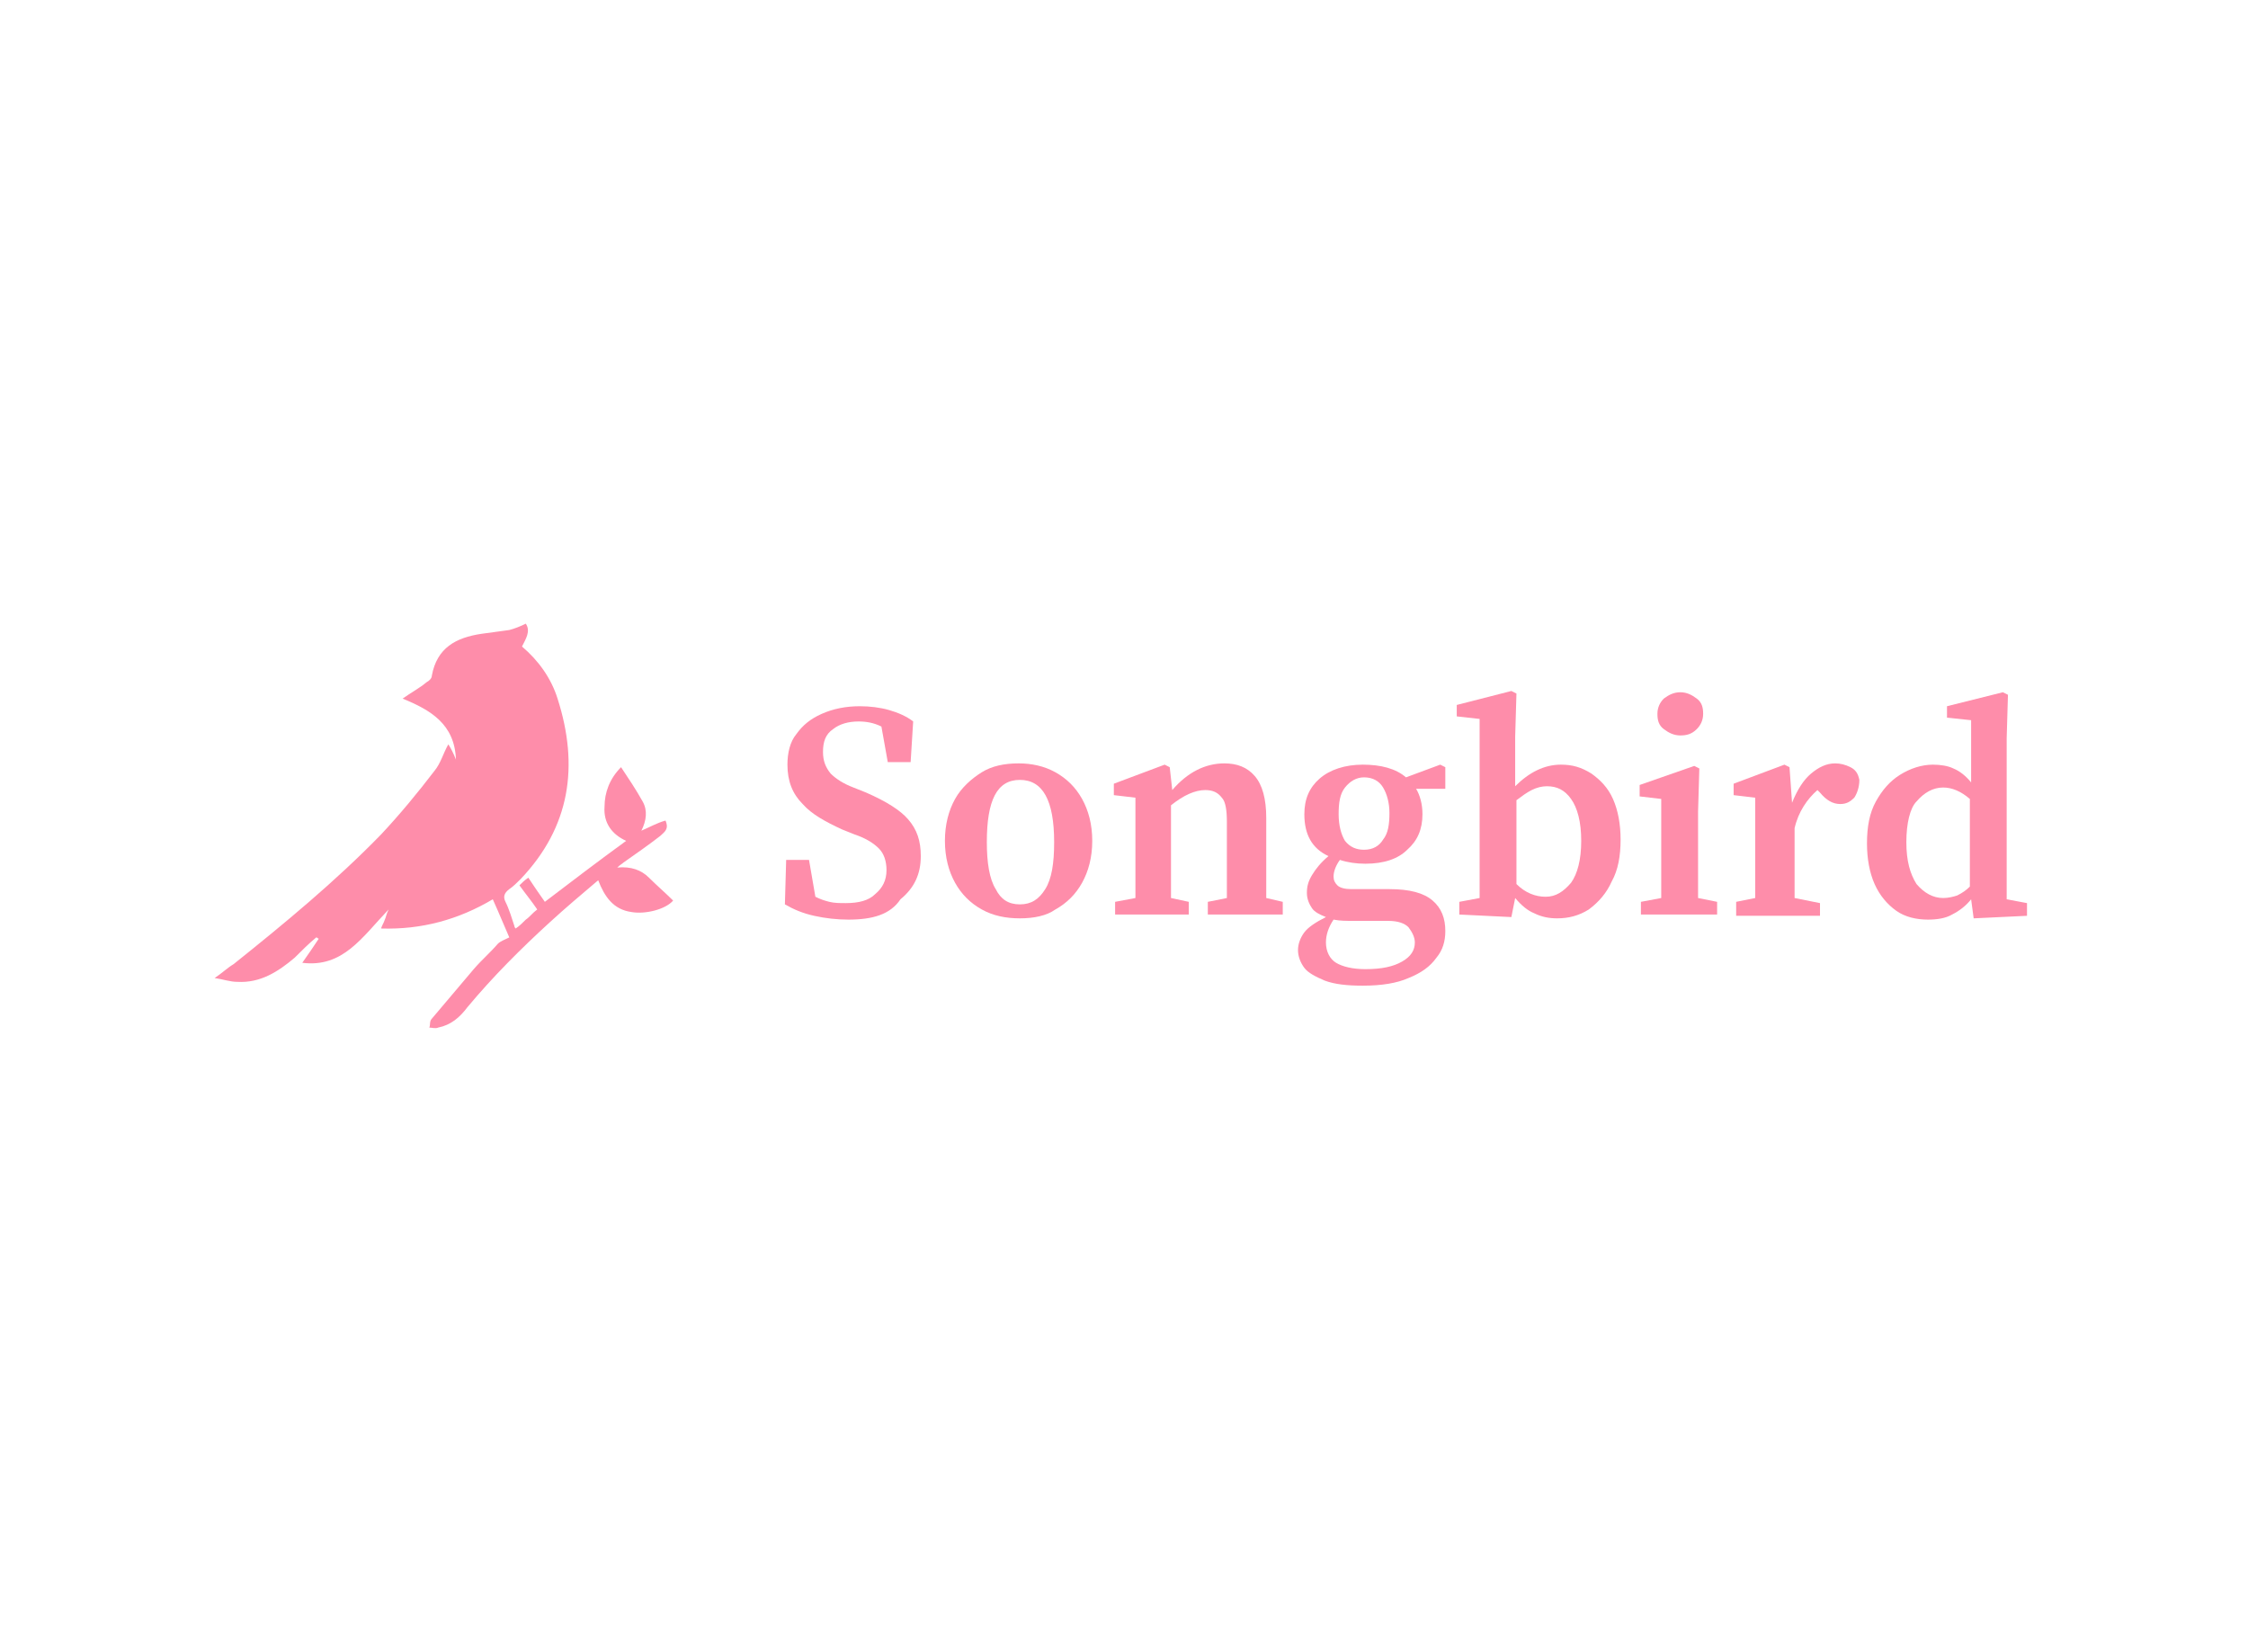
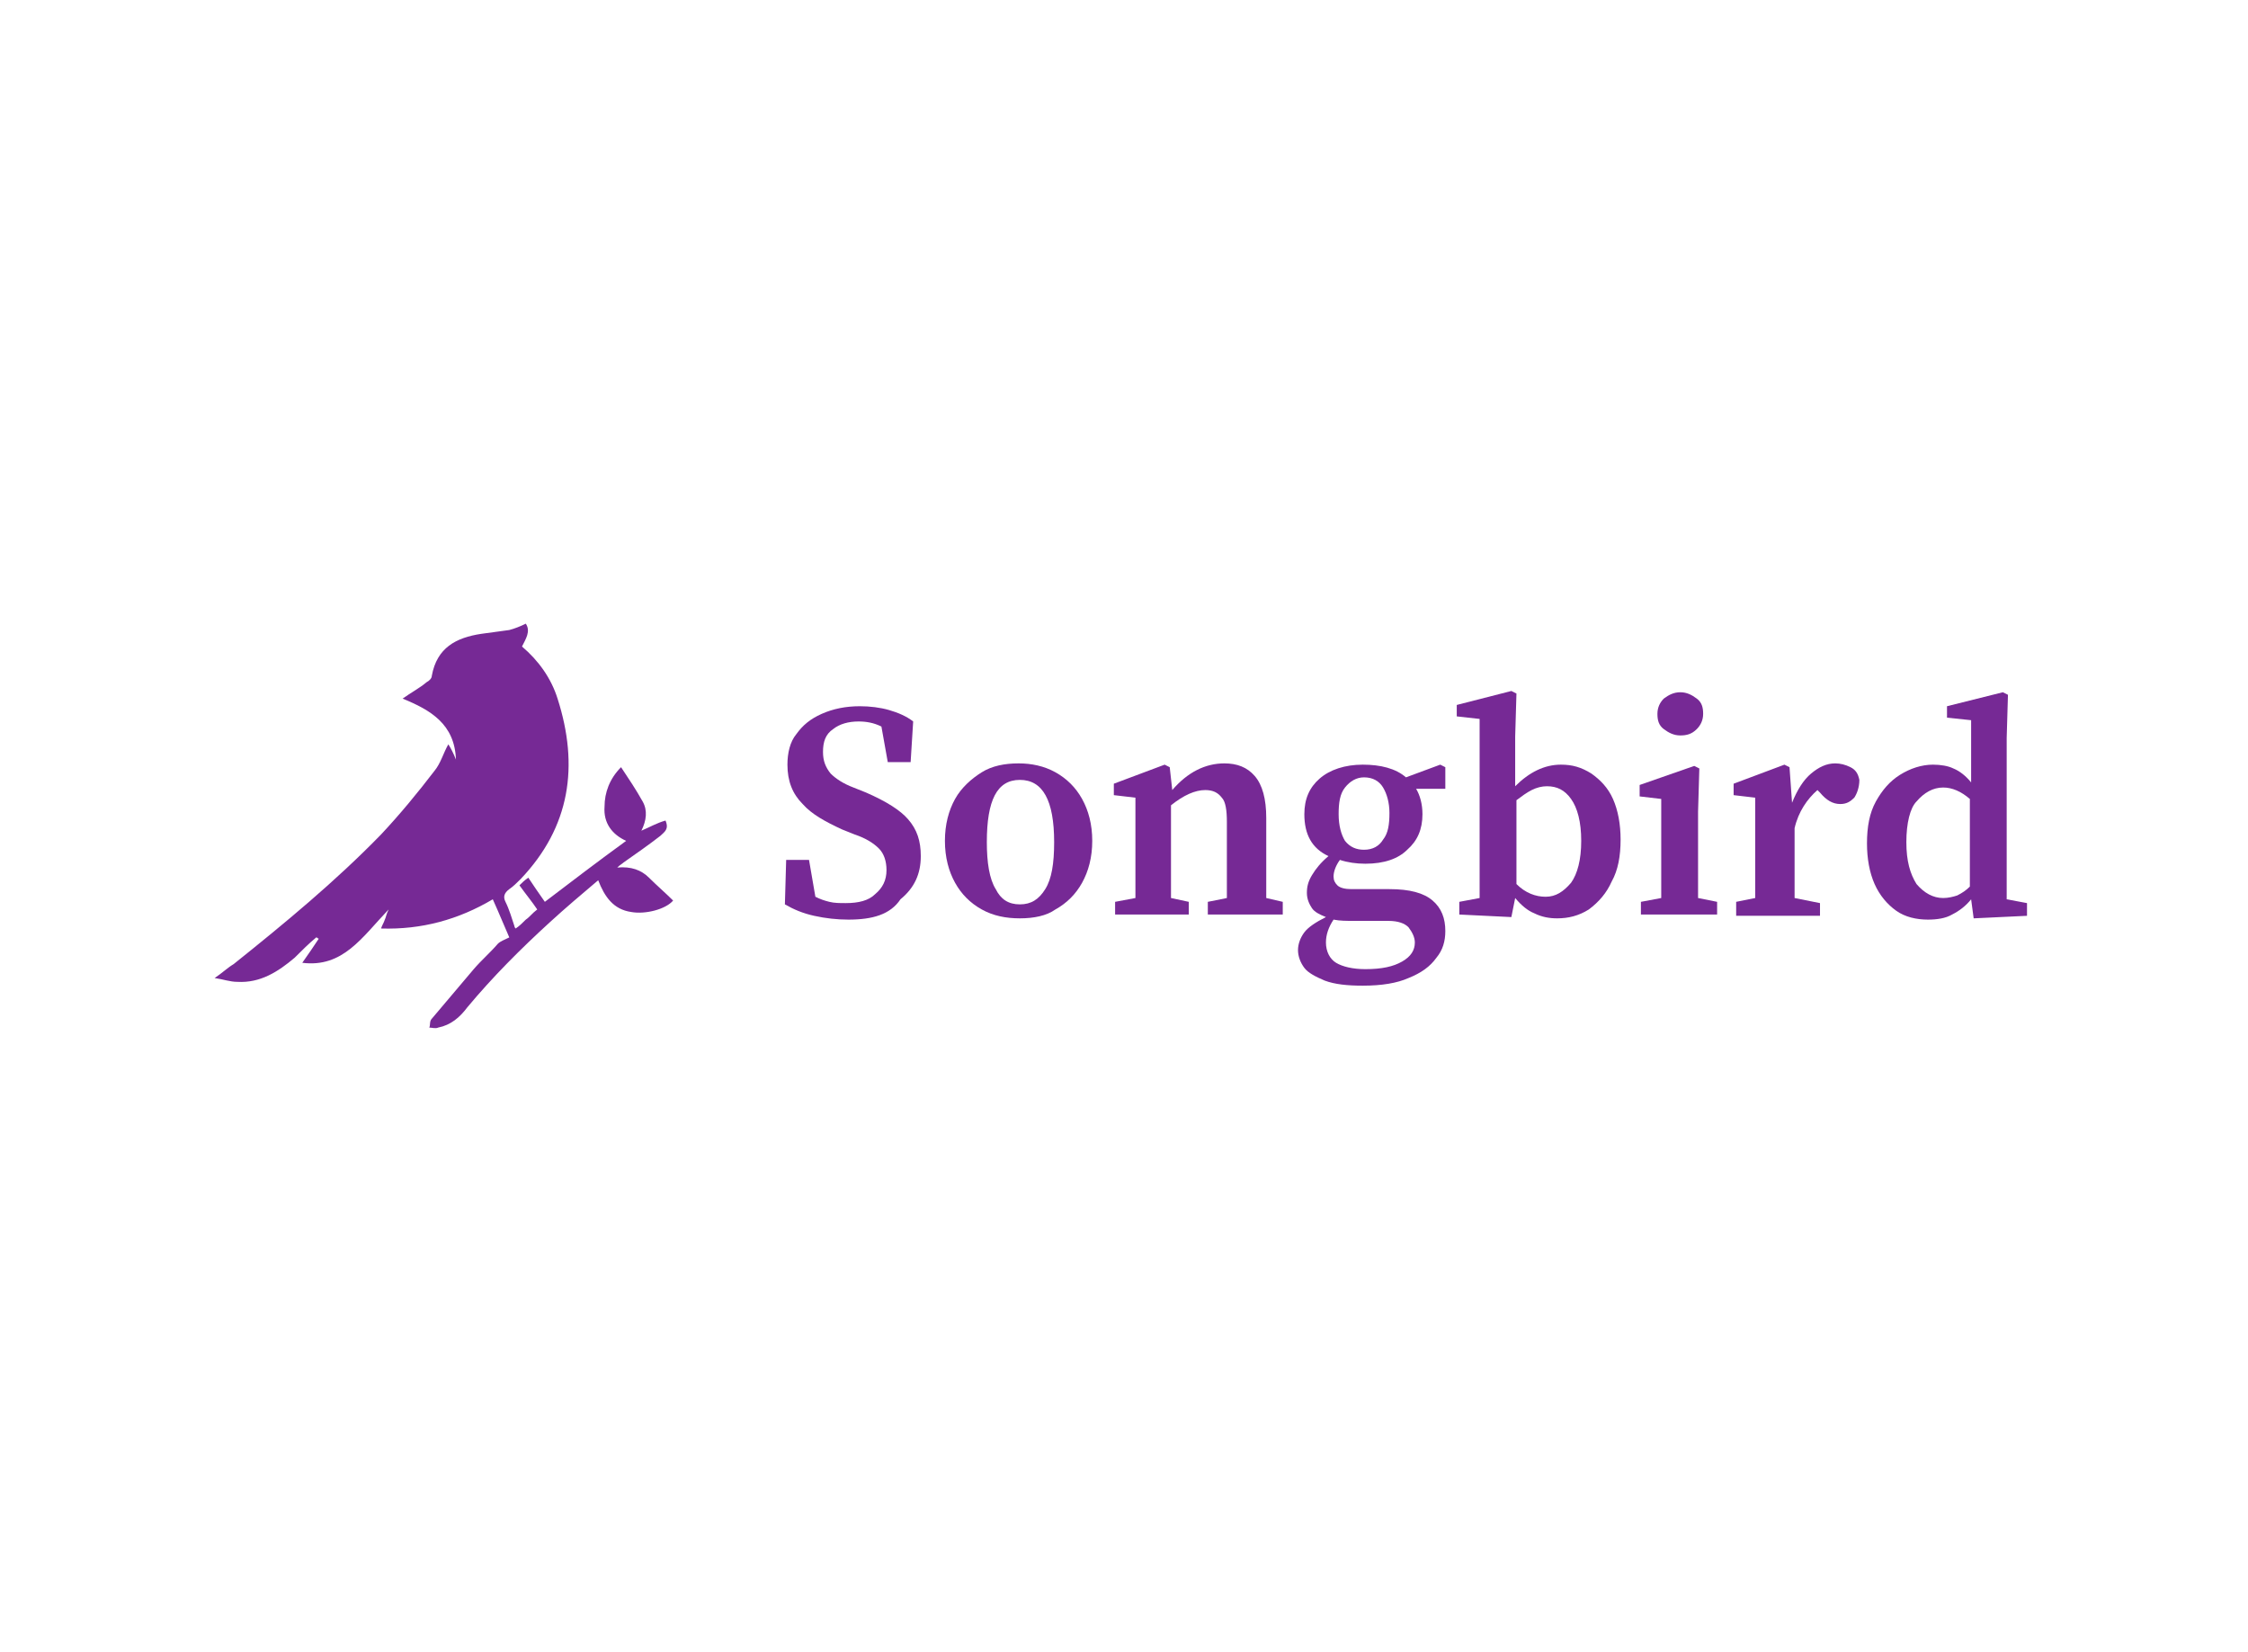
<svg xmlns="http://www.w3.org/2000/svg" version="1.0" id="katman_1" x="0px" y="0px" viewBox="0 0 177 130" style="enable-background:new 0 0 177 130;" xml:space="preserve">
  <style type="text/css">
- 	.st0{fill:#fe8daa;}
+ 	.st0{fill:#762995;}
</style>
  <path class="st0" d="M23.8,75.8c0.5-0.7,0.9-1.3,1.3-1.9c-0.1,0-0.1-0.1-0.2-0.1c-0.6,0.5-1.1,1-1.7,1.6c-1.3,1.1-2.7,2-4.5,1.9  c-0.6,0-1.1-0.2-1.8-0.3c0.6-0.4,1-0.8,1.5-1.1c4-3.2,8-6.5,11.6-10.2c1.5-1.6,2.9-3.3,4.2-5c0.5-0.6,0.7-1.4,1.1-2.1  c0.2,0.3,0.4,0.7,0.6,1.2c-0.1-2.8-2-3.9-4.2-4.8c0.7-0.5,1.3-0.8,1.9-1.3c0.2-0.1,0.4-0.3,0.4-0.5c0.4-2.2,1.9-3,3.9-3.3  c0.7-0.1,1.5-0.2,2.2-0.3c0.4-0.1,0.9-0.3,1.3-0.5c0.4,0.6,0,1.2-0.3,1.8c1.3,1.1,2.3,2.5,2.8,4.1c1.7,5.3,1,10.1-2.9,14.2  c-0.3,0.3-0.6,0.6-0.9,0.8c-0.4,0.3-0.5,0.6-0.3,1c0.3,0.6,0.5,1.3,0.7,1.9c0,0,0,0.1,0.1,0.2c0.3-0.2,0.5-0.4,0.8-0.7  c0.3-0.2,0.5-0.5,0.9-0.8c-0.4-0.6-0.9-1.2-1.4-1.9c0.2-0.2,0.4-0.4,0.7-0.6c0.4,0.6,0.8,1.2,1.3,1.9c2.1-1.6,4.2-3.2,6.4-4.8  c-1.1-0.5-1.8-1.4-1.7-2.7c0-1.1,0.4-2.2,1.3-3.1c0.6,0.9,1.2,1.8,1.7,2.7c0.4,0.7,0.3,1.5-0.1,2.3c0.7-0.3,1.2-0.6,1.9-0.8  c0.3,0.7-0.1,0.9-0.4,1.2c-0.9,0.7-1.9,1.4-2.9,2.1c-0.1,0.1-0.3,0.2-0.5,0.4c1.1-0.1,1.9,0.2,2.5,0.8c0.6,0.6,1.3,1.2,1.9,1.8  c-0.6,0.7-2.2,1.1-3.3,0.9c-1.4-0.2-2.1-1.2-2.6-2.5c-1.3,1.1-2.6,2.2-3.8,3.3c-2.3,2.1-4.5,4.3-6.5,6.7c-0.6,0.8-1.3,1.4-2.3,1.6  c-0.2,0.1-0.5,0-0.7,0c0.1-0.2,0-0.5,0.2-0.7c1.1-1.3,2.2-2.6,3.3-3.9c0.6-0.7,1.3-1.3,1.9-2c0.2-0.2,0.5-0.3,0.9-0.5  c-0.4-0.9-0.8-1.9-1.3-3c-2.7,1.6-5.6,2.4-8.8,2.3c0.1-0.3,0.2-0.4,0.3-0.7c0.1-0.2,0.1-0.4,0.3-0.8C28.5,73.8,27,76.2,23.8,75.8z" />
  <path class="st0" d="M66.8,72.4c-0.9,0-1.8-0.1-2.7-0.3c-0.9-0.2-1.6-0.5-2.3-0.9l0.1-3.5h1.8l0.5,2.9c0.4,0.2,0.7,0.3,1.1,0.4  c0.4,0.1,0.8,0.1,1.3,0.1c1,0,1.8-0.2,2.3-0.7c0.6-0.5,0.9-1.1,0.9-1.9c0-0.7-0.2-1.3-0.6-1.7c-0.4-0.4-1-0.8-1.9-1.1l-1-0.4  c-1.3-0.6-2.4-1.2-3.1-2c-0.8-0.8-1.2-1.8-1.2-3.1c0-0.9,0.2-1.8,0.7-2.4c0.5-0.7,1.1-1.2,2-1.6c0.9-0.4,1.9-0.6,3-0.6  c0.8,0,1.6,0.1,2.3,0.3s1.4,0.5,1.9,0.9l-0.2,3.2h-1.8l-0.5-2.8c-0.6-0.3-1.2-0.4-1.8-0.4c-0.8,0-1.5,0.2-2,0.6  c-0.6,0.4-0.8,1-0.8,1.8c0,0.7,0.2,1.2,0.6,1.7c0.4,0.4,1,0.8,1.8,1.1l1,0.4c1.6,0.7,2.7,1.4,3.3,2.1c0.7,0.8,1,1.7,1,2.9  c0,1.4-0.5,2.5-1.6,3.4C70.1,72,68.7,72.4,66.8,72.4z" />
  <path class="st0" d="M80.3,72.3c-1.1,0-2.1-0.2-3-0.7c-0.9-0.5-1.6-1.2-2.1-2.1c-0.5-0.9-0.8-2-0.8-3.3c0-1.3,0.3-2.4,0.8-3.3  c0.5-0.9,1.3-1.6,2.1-2.1s1.8-0.7,2.9-0.7c1,0,2,0.2,2.9,0.7c0.9,0.5,1.6,1.2,2.1,2.1c0.5,0.9,0.8,2,0.8,3.3c0,1.3-0.3,2.4-0.8,3.3  c-0.5,0.9-1.2,1.6-2.1,2.1C82.4,72.1,81.4,72.3,80.3,72.3z M80.3,71.2c0.9,0,1.5-0.4,2-1.2c0.5-0.8,0.7-2,0.7-3.7  c0-3.3-0.9-4.9-2.7-4.9c-1.8,0-2.6,1.6-2.6,4.9c0,1.6,0.2,2.9,0.7,3.7C78.8,70.8,79.4,71.2,80.3,71.2z" />
  <path class="st0" d="M87.8,72v-1l1.6-0.3c0-0.6,0-1.2,0-1.9c0-0.7,0-1.3,0-1.8v-1.3c0-0.7,0-1.2,0-1.6c0-0.4,0-0.8,0-1.3l-1.7-0.2  v-0.9l4-1.5l0.4,0.2l0.2,1.8c1.2-1.4,2.6-2.1,4.1-2.1c1,0,1.8,0.3,2.4,1c0.6,0.7,0.9,1.8,0.9,3.3V67c0,0.5,0,1.2,0,1.8  c0,0.7,0,1.3,0,1.9L101,71v1h-5.9v-1l1.5-0.3c0-0.6,0-1.2,0-1.9c0-0.7,0-1.3,0-1.8v-2.3c0-0.9-0.1-1.6-0.4-1.9  c-0.3-0.4-0.7-0.6-1.3-0.6c-0.8,0-1.7,0.4-2.7,1.2V67c0,0.5,0,1.1,0,1.8c0,0.7,0,1.3,0,1.9l1.4,0.3v1H87.8z" />
  <path class="st0" d="M107.4,66.9c0.7,0,1.2-0.3,1.5-0.8c0.4-0.5,0.5-1.2,0.5-2.1c0-0.8-0.2-1.5-0.5-2c-0.3-0.5-0.8-0.8-1.5-0.8  c-0.6,0-1.1,0.3-1.5,0.8c-0.4,0.5-0.5,1.2-0.5,2.1c0,0.9,0.2,1.6,0.5,2.1C106.3,66.7,106.8,66.9,107.4,66.9z M104.4,74.2  c0,0.7,0.3,1.3,0.8,1.6c0.5,0.3,1.3,0.5,2.3,0.5c1.3,0,2.2-0.2,2.9-0.6c0.7-0.4,1-0.9,1-1.5c0-0.4-0.2-0.8-0.5-1.2  c-0.3-0.3-0.8-0.5-1.6-0.5h-2.7c-0.6,0-1.1,0-1.6-0.1C104.6,73,104.4,73.6,104.4,74.2z M107.5,68c-0.7,0-1.4-0.1-2-0.3  c-0.3,0.4-0.5,0.9-0.5,1.3c0,0.3,0.1,0.5,0.3,0.7c0.2,0.2,0.6,0.3,1.1,0.3h3c1.6,0,2.7,0.3,3.4,0.9c0.7,0.6,1,1.4,1,2.4  c0,0.8-0.2,1.5-0.7,2.1c-0.5,0.7-1.2,1.2-2.2,1.6c-0.9,0.4-2.1,0.6-3.6,0.6c-1.2,0-2.2-0.1-3-0.4c-0.7-0.3-1.3-0.6-1.6-1  c-0.3-0.4-0.5-0.9-0.5-1.4c0-0.5,0.2-1,0.5-1.4c0.3-0.4,0.9-0.8,1.7-1.2c-0.5-0.2-0.9-0.4-1.1-0.7c-0.2-0.3-0.4-0.7-0.4-1.2  c0-0.5,0.1-0.9,0.4-1.4c0.3-0.5,0.7-1,1.3-1.5c-1.3-0.6-1.9-1.7-1.9-3.3c0-1.2,0.4-2.1,1.2-2.8c0.8-0.7,2-1.1,3.4-1.1s2.6,0.3,3.4,1  l2.7-1l0.4,0.2v1.7h-2.3c0.3,0.5,0.5,1.2,0.5,2c0,1.2-0.4,2.1-1.2,2.8C110.1,67.6,109,68,107.5,68z" />
  <path class="st0" d="M114.9,72v-1l1.6-0.3c0-0.6,0-1.2,0-1.9c0-0.7,0-1.3,0-1.8V56.6l-1.8-0.2v-0.9l4.3-1.1l0.4,0.2l-0.1,3.4v3.9  c1.1-1.1,2.3-1.7,3.6-1.7c0.9,0,1.6,0.2,2.4,0.7c0.7,0.5,1.3,1.1,1.7,2c0.4,0.9,0.6,2,0.6,3.2c0,1.3-0.2,2.4-0.7,3.3  c-0.4,0.9-1,1.6-1.8,2.2c-0.8,0.5-1.6,0.7-2.5,0.7c-0.6,0-1.2-0.1-1.8-0.4c-0.5-0.2-1-0.6-1.5-1.2l-0.3,1.5L114.9,72z M121.8,61.9  c-0.4,0-0.8,0.1-1.2,0.3c-0.4,0.2-0.8,0.5-1.2,0.8v6.6c0.7,0.7,1.5,1,2.3,1c0.8,0,1.4-0.4,2-1.1c0.5-0.7,0.8-1.8,0.8-3.3  c0-1.5-0.3-2.6-0.8-3.3C123.2,62.2,122.6,61.9,121.8,61.9z" />
  <path class="st0" d="M129.2,72v-1l1.6-0.3c0-0.6,0-1.2,0-1.9c0-0.7,0-1.3,0-1.8v-1.1c0-0.7,0-1.2,0-1.6c0-0.4,0-0.9,0-1.4l-1.7-0.2  v-0.9l4.3-1.5l0.4,0.2l-0.1,3.4V67c0,0.5,0,1.1,0,1.8c0,0.7,0,1.3,0,1.9l1.5,0.3v1H129.2z M132.3,57.9c-0.5,0-0.9-0.2-1.3-0.5  c-0.4-0.3-0.5-0.7-0.5-1.2c0-0.5,0.2-0.9,0.5-1.2c0.4-0.3,0.8-0.5,1.3-0.5c0.5,0,0.9,0.2,1.3,0.5c0.4,0.3,0.5,0.7,0.5,1.2  c0,0.5-0.2,0.9-0.5,1.2C133.2,57.8,132.8,57.9,132.3,57.9z" />
  <path class="st0" d="M136.7,72v-1l1.5-0.3c0-0.6,0-1.3,0-1.9c0-0.7,0-1.3,0-1.8v-1.3c0-0.7,0-1.2,0-1.6c0-0.4,0-0.8,0-1.3l-1.7-0.2  v-0.9l4-1.5l0.4,0.2l0.2,2.8c0.4-1,0.9-1.8,1.5-2.3s1.2-0.8,1.9-0.8c0.4,0,0.8,0.1,1.2,0.3c0.4,0.2,0.6,0.5,0.7,1  c0,0.6-0.2,1.1-0.4,1.4c-0.3,0.3-0.6,0.5-1.1,0.5c-0.6,0-1.1-0.3-1.6-0.9l-0.2-0.2c-0.8,0.7-1.5,1.7-1.8,3V67c0,0.5,0,1.1,0,1.8  c0,0.7,0,1.3,0,1.9l2,0.4v1H136.7z" />
  <path class="st0" d="M150.1,66.3c0,1.5,0.3,2.5,0.8,3.3c0.6,0.7,1.3,1.1,2.1,1.1c0.4,0,0.8-0.1,1.1-0.2c0.4-0.2,0.7-0.4,1-0.7v-6.9  c-0.7-0.6-1.4-0.9-2.1-0.9c-0.8,0-1.5,0.4-2.1,1.1C150.4,63.6,150.1,64.8,150.1,66.3z M155.4,72.3l-0.2-1.5  c-0.4,0.5-0.9,0.9-1.5,1.2c-0.5,0.3-1.2,0.4-1.9,0.4c-0.9,0-1.8-0.2-2.5-0.7c-0.7-0.5-1.3-1.2-1.7-2.1c-0.4-0.9-0.6-2-0.6-3.2  c0-1.3,0.2-2.4,0.7-3.3c0.5-0.9,1.1-1.6,1.9-2.1c0.8-0.5,1.7-0.8,2.6-0.8c0.6,0,1.2,0.1,1.6,0.3c0.5,0.2,1,0.6,1.4,1.1v-4.9  l-1.9-0.2v-0.9l4.4-1.1l0.4,0.2l-0.1,3.4v12.7l1.6,0.3v1L155.4,72.3z" />
</svg>
